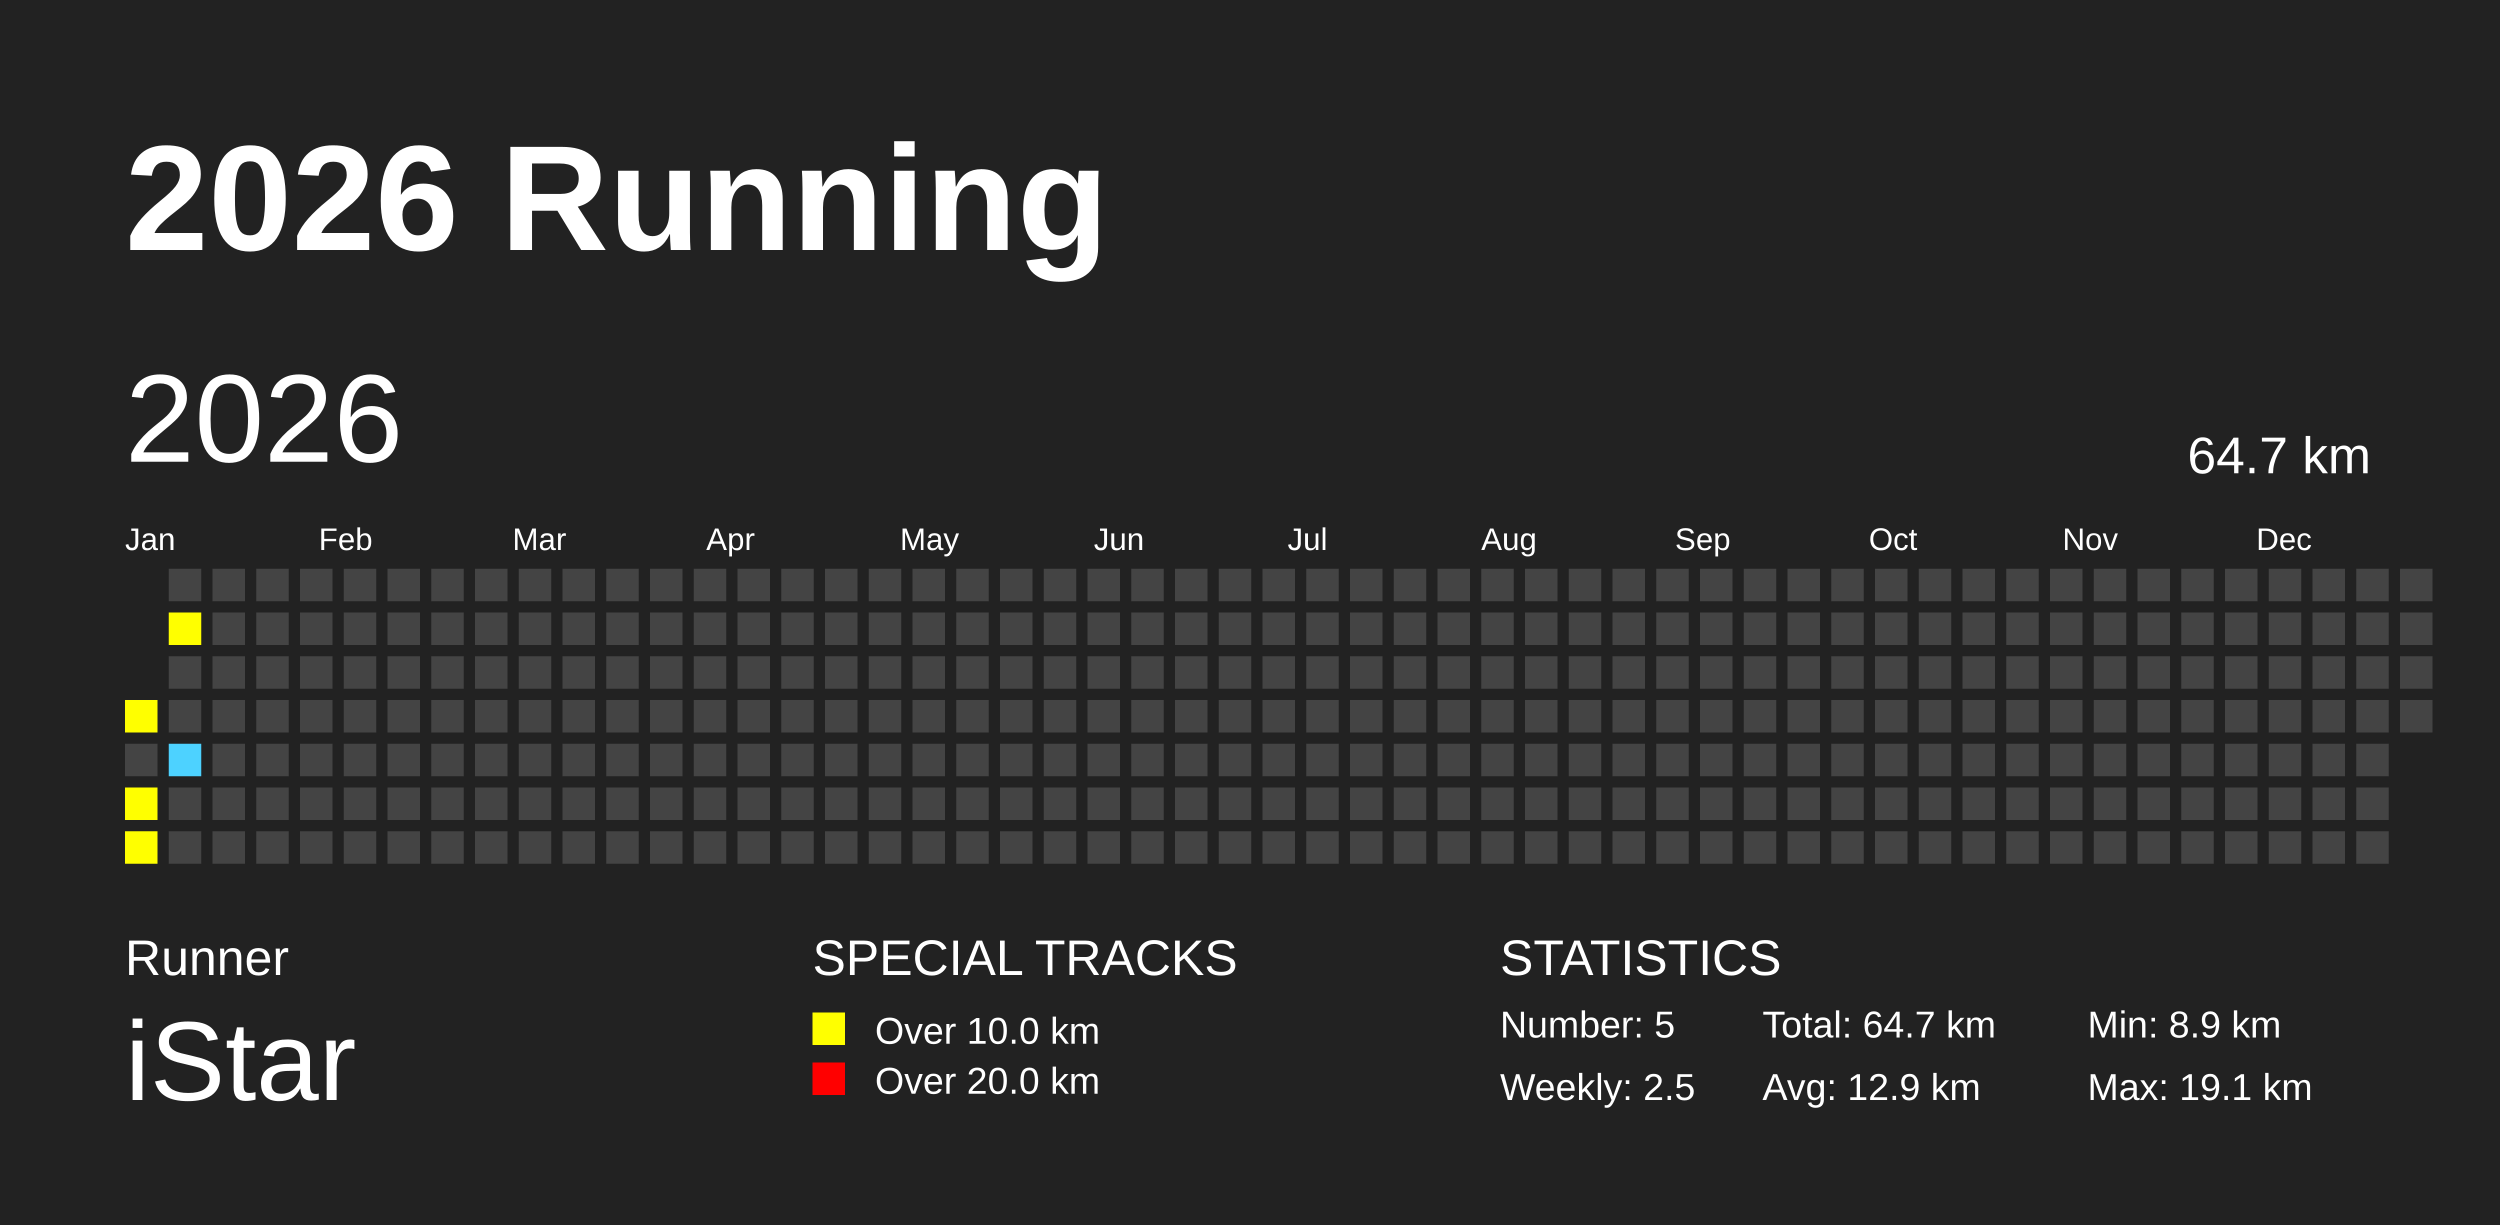
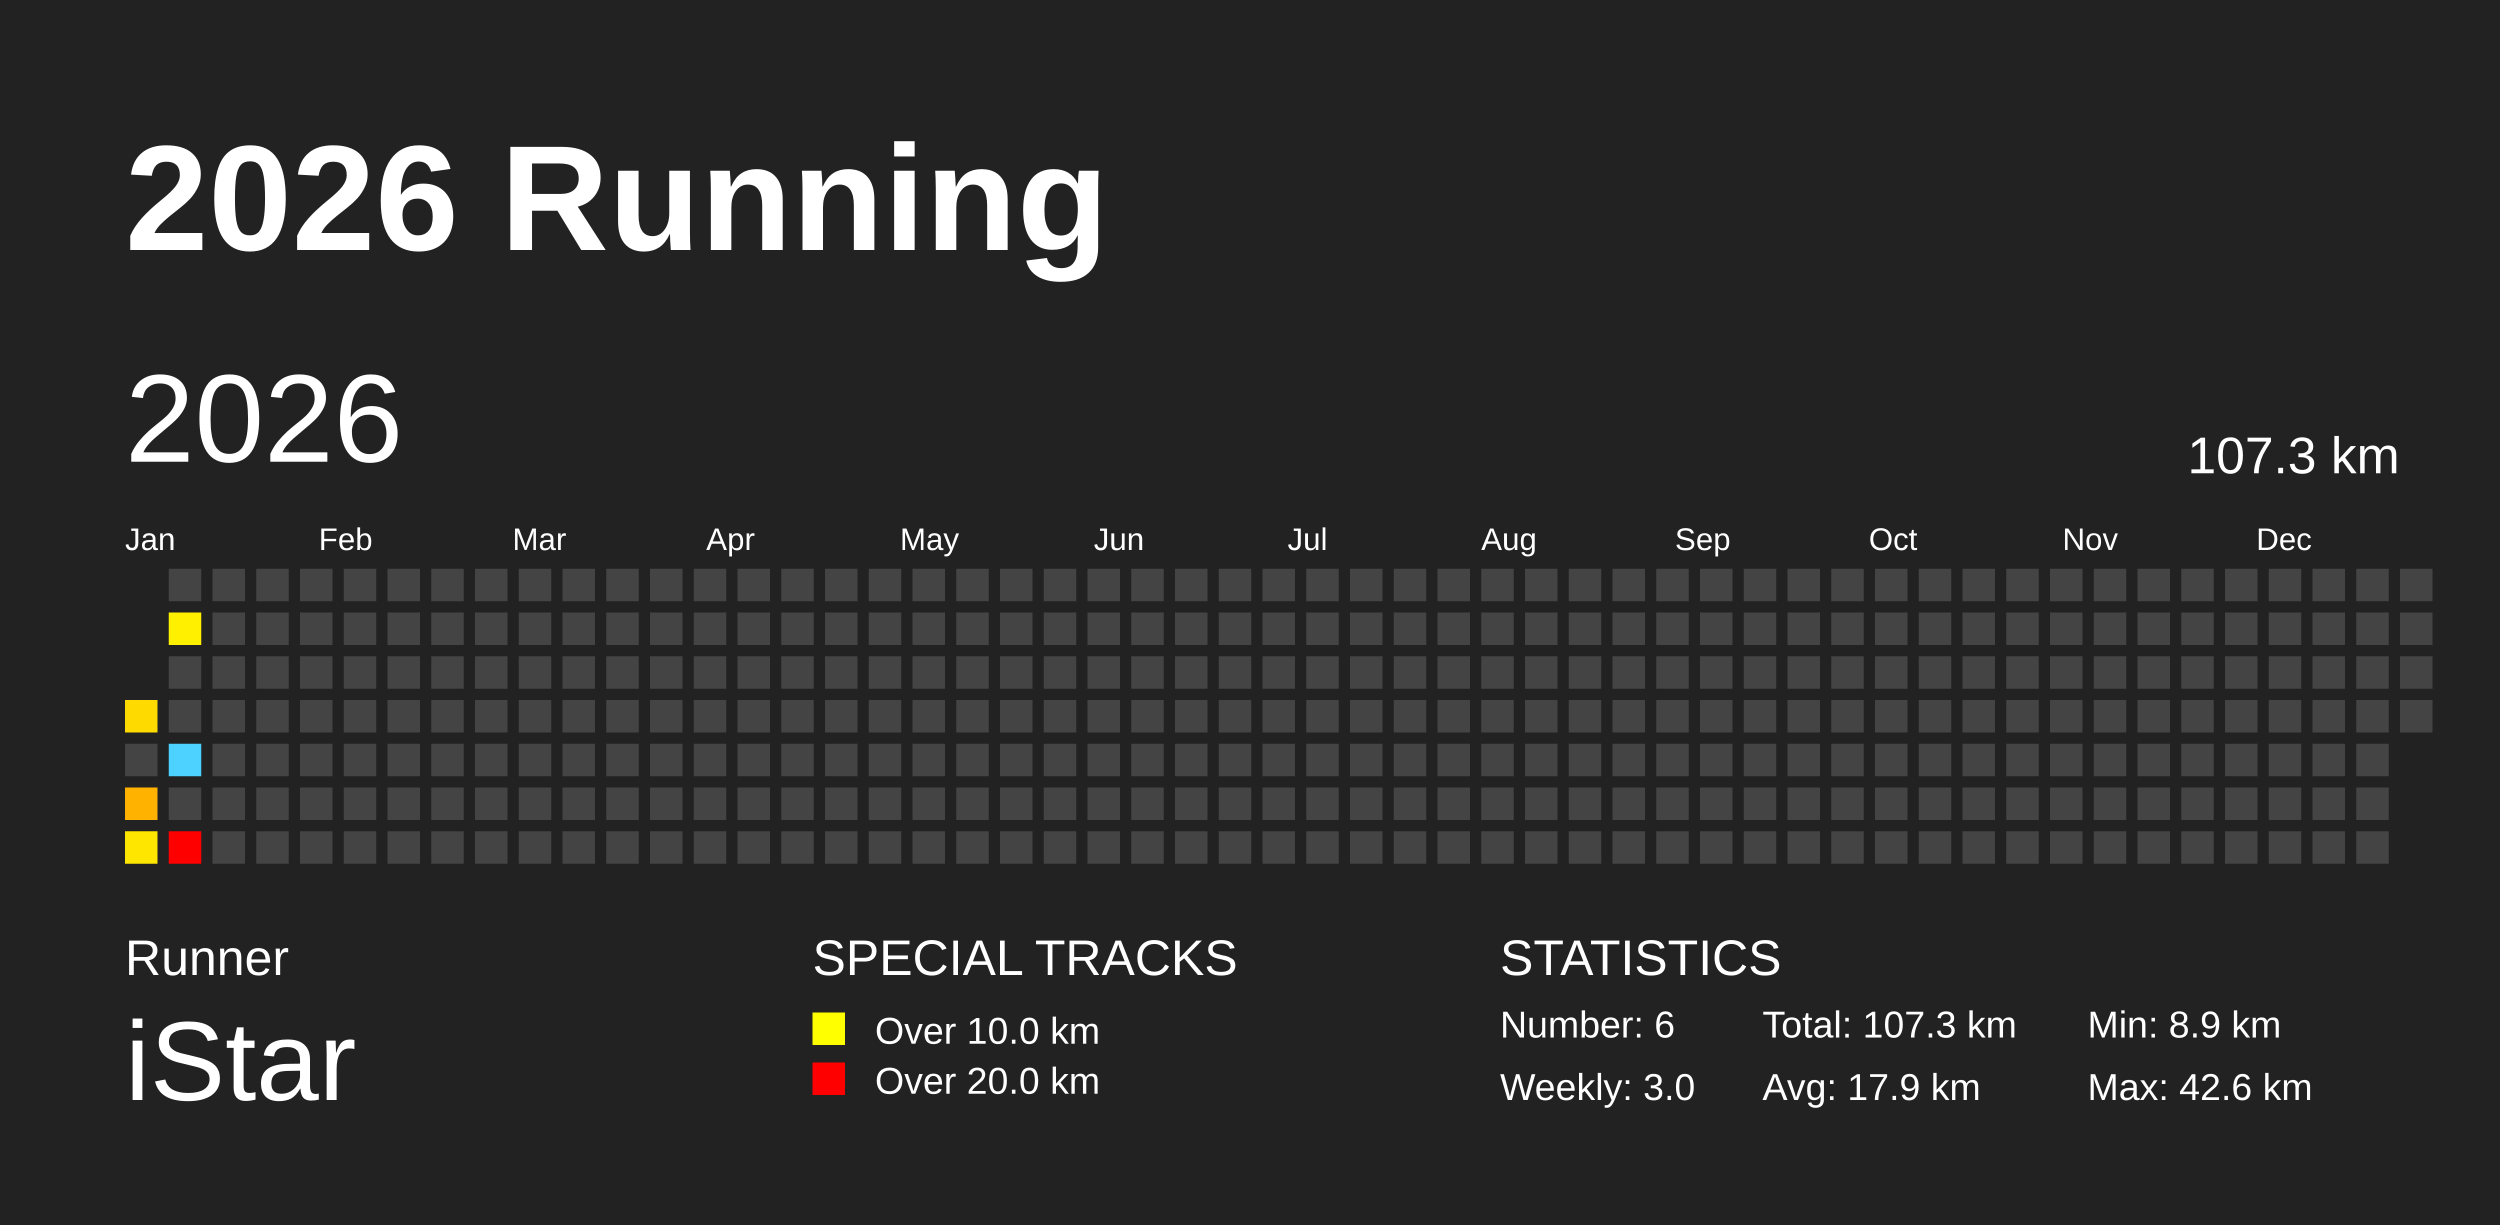
<svg xmlns="http://www.w3.org/2000/svg" baseProfile="full" height="98mm" version="1.1" viewBox="0,0,200,98" width="200mm">
  <defs />
  <rect fill="#222222" height="98" width="200" x="0" y="0" />
  <text fill="#FFFFFF" style="font-size:12px; font-family:Arial; font-weight:bold;" x="10" y="20">2026 Running</text>
  <text fill="#FFFFFF" style="font-size:4px; font-family:Arial" x="10" y="78">Runner</text>
  <text fill="#FFFFFF" style="font-size:9px; font-family:Arial" x="10" y="88">iStar</text>
  <text fill="#FFFFFF" style="font-size:4px; font-family:Arial" x="65" y="78">SPECIAL TRACKS</text>
  <rect fill="yellow" height="2.6" width="2.6" x="65" y="81" />
  <text fill="#FFFFFF" style="font-size:3px; font-family:Arial" x="70" y="83.5">Over 10.0 km</text>
  <rect fill="red" height="2.6" width="2.6" x="65" y="85" />
  <text fill="#FFFFFF" style="font-size:3px; font-family:Arial" x="70" y="87.5">Over 20.0 km</text>
  <text fill="#FFFFFF" style="font-size:4px; font-family:Arial" x="120" y="78">STATISTICS</text>
-   <text fill="#FFFFFF" style="font-size:3px; font-family:Arial" x="120" y="83">Number: 5</text>
-   <text fill="#FFFFFF" style="font-size:3px; font-family:Arial" x="120" y="88">Weekly: 2.5</text>
-   <text fill="#FFFFFF" style="font-size:3px; font-family:Arial" x="141" y="83">Total: 64.7 km</text>
-   <text fill="#FFFFFF" style="font-size:3px; font-family:Arial" x="141" y="88">Avg: 12.9 km</text>
+   <text fill="#FFFFFF" style="font-size:3px; font-family:Arial" x="120" y="83">Number: 6</text>
+   <text fill="#FFFFFF" style="font-size:3px; font-family:Arial" x="120" y="88">Weekly: 3.0</text>
+   <text fill="#FFFFFF" style="font-size:3px; font-family:Arial" x="141" y="83">Total: 107.3 km</text>
+   <text fill="#FFFFFF" style="font-size:3px; font-family:Arial" x="141" y="88">Avg: 17.9 km</text>
  <text fill="#FFFFFF" style="font-size:3px; font-family:Arial" x="167" y="83">Min: 8.9 km</text>
-   <text fill="#FFFFFF" style="font-size:3px; font-family:Arial" x="167" y="88">Max: 19.1 km</text>
+   <text fill="#FFFFFF" style="font-size:3px; font-family:Arial" x="167" y="88">Max: 42.6 km</text>
  <text dominant-baseline="hanging" fill="#FFFFFF" style="font-size:10.0px; font-family:Arial;" x="10" y="30">2026</text>
-   <text dominant-baseline="hanging" fill="#FFFFFF" style="font-size:4.125px; font-family:Arial;" x="175" y="35">64.7 km</text>
+   <text dominant-baseline="hanging" fill="#FFFFFF" style="font-size:4.125px; font-family:Arial;" x="175" y="35">107.3 km</text>
  <text fill="#FFFFFF" style="font-size:2.5px; font-family:Arial" x="10.0" y="44">Jan</text>
  <text fill="#FFFFFF" style="font-size:2.5px; font-family:Arial" x="25.5" y="44">Feb</text>
  <text fill="#FFFFFF" style="font-size:2.5px; font-family:Arial" x="41.0" y="44">Mar</text>
  <text fill="#FFFFFF" style="font-size:2.5px; font-family:Arial" x="56.5" y="44">Apr</text>
  <text fill="#FFFFFF" style="font-size:2.5px; font-family:Arial" x="72.0" y="44">May</text>
  <text fill="#FFFFFF" style="font-size:2.5px; font-family:Arial" x="87.5" y="44">Jun</text>
  <text fill="#FFFFFF" style="font-size:2.5px; font-family:Arial" x="103.0" y="44">Jul</text>
  <text fill="#FFFFFF" style="font-size:2.5px; font-family:Arial" x="118.5" y="44">Aug</text>
  <text fill="#FFFFFF" style="font-size:2.5px; font-family:Arial" x="134.0" y="44">Sep</text>
  <text fill="#FFFFFF" style="font-size:2.5px; font-family:Arial" x="149.5" y="44">Oct</text>
  <text fill="#FFFFFF" style="font-size:2.5px; font-family:Arial" x="165.0" y="44">Nov</text>
  <text fill="#FFFFFF" style="font-size:2.5px; font-family:Arial" x="180.5" y="44">Dec</text>
-   <rect fill="yellow" height="2.6" width="2.6" x="10.0" y="56.0" />
+   <rect fill="#ffda00" height="2.6" width="2.6" x="10.0" y="56.0" />
  <rect fill="#444444" height="2.6" width="2.6" x="10.0" y="59.5" />
-   <rect fill="yellow" height="2.6" width="2.6" x="10.0" y="63.0" />
-   <rect fill="yellow" height="2.6" width="2.6" x="10.0" y="66.5" />
+   <rect fill="#ffb200" height="2.6" width="2.6" x="10.0" y="63.0" />
+   <rect fill="#ffe600" height="2.6" width="2.6" x="10.0" y="66.5" />
  <rect fill="#444444" height="2.6" width="2.6" x="13.5" y="45.5" />
-   <rect fill="yellow" height="2.6" width="2.6" x="13.5" y="49.0" />
+   <rect fill="#fff000" height="2.6" width="2.6" x="13.5" y="49.0" />
  <rect fill="#444444" height="2.6" width="2.6" x="13.5" y="52.5" />
  <rect fill="#444444" height="2.6" width="2.6" x="13.5" y="56.0" />
-   <rect fill="#4DD2FF" height="2.6" width="2.6" x="13.5" y="59.5" />
+   <rect fill="#4dd2ff" height="2.6" width="2.6" x="13.5" y="59.5" />
  <rect fill="#444444" height="2.6" width="2.6" x="13.5" y="63.0" />
-   <rect fill="#444444" height="2.6" width="2.6" x="13.5" y="66.5" />
+   <rect fill="red" height="2.6" width="2.6" x="13.5" y="66.5" />
  <rect fill="#444444" height="2.6" width="2.6" x="17.0" y="45.5" />
  <rect fill="#444444" height="2.6" width="2.6" x="17.0" y="49.0" />
  <rect fill="#444444" height="2.6" width="2.6" x="17.0" y="52.5" />
  <rect fill="#444444" height="2.6" width="2.6" x="17.0" y="56.0" />
  <rect fill="#444444" height="2.6" width="2.6" x="17.0" y="59.5" />
  <rect fill="#444444" height="2.6" width="2.6" x="17.0" y="63.0" />
  <rect fill="#444444" height="2.6" width="2.6" x="17.0" y="66.5" />
  <rect fill="#444444" height="2.6" width="2.6" x="20.5" y="45.5" />
  <rect fill="#444444" height="2.6" width="2.6" x="20.5" y="49.0" />
  <rect fill="#444444" height="2.6" width="2.6" x="20.5" y="52.5" />
  <rect fill="#444444" height="2.6" width="2.6" x="20.5" y="56.0" />
  <rect fill="#444444" height="2.6" width="2.6" x="20.5" y="59.5" />
  <rect fill="#444444" height="2.6" width="2.6" x="20.5" y="63.0" />
  <rect fill="#444444" height="2.6" width="2.6" x="20.5" y="66.5" />
  <rect fill="#444444" height="2.6" width="2.6" x="24.0" y="45.5" />
  <rect fill="#444444" height="2.6" width="2.6" x="24.0" y="49.0" />
  <rect fill="#444444" height="2.6" width="2.6" x="24.0" y="52.5" />
  <rect fill="#444444" height="2.6" width="2.6" x="24.0" y="56.0" />
  <rect fill="#444444" height="2.6" width="2.6" x="24.0" y="59.5" />
  <rect fill="#444444" height="2.6" width="2.6" x="24.0" y="63.0" />
  <rect fill="#444444" height="2.6" width="2.6" x="24.0" y="66.5" />
  <rect fill="#444444" height="2.6" width="2.6" x="27.5" y="45.5" />
  <rect fill="#444444" height="2.6" width="2.6" x="27.5" y="49.0" />
  <rect fill="#444444" height="2.6" width="2.6" x="27.5" y="52.5" />
  <rect fill="#444444" height="2.6" width="2.6" x="27.5" y="56.0" />
  <rect fill="#444444" height="2.6" width="2.6" x="27.5" y="59.5" />
  <rect fill="#444444" height="2.6" width="2.6" x="27.5" y="63.0" />
  <rect fill="#444444" height="2.6" width="2.6" x="27.5" y="66.5" />
  <rect fill="#444444" height="2.6" width="2.6" x="31.0" y="45.5" />
  <rect fill="#444444" height="2.6" width="2.6" x="31.0" y="49.0" />
  <rect fill="#444444" height="2.6" width="2.6" x="31.0" y="52.5" />
  <rect fill="#444444" height="2.6" width="2.6" x="31.0" y="56.0" />
  <rect fill="#444444" height="2.6" width="2.6" x="31.0" y="59.5" />
  <rect fill="#444444" height="2.6" width="2.6" x="31.0" y="63.0" />
  <rect fill="#444444" height="2.6" width="2.6" x="31.0" y="66.5" />
  <rect fill="#444444" height="2.6" width="2.6" x="34.5" y="45.5" />
  <rect fill="#444444" height="2.6" width="2.6" x="34.5" y="49.0" />
  <rect fill="#444444" height="2.6" width="2.6" x="34.5" y="52.5" />
  <rect fill="#444444" height="2.6" width="2.6" x="34.5" y="56.0" />
  <rect fill="#444444" height="2.6" width="2.6" x="34.5" y="59.5" />
  <rect fill="#444444" height="2.6" width="2.6" x="34.5" y="63.0" />
  <rect fill="#444444" height="2.6" width="2.6" x="34.5" y="66.5" />
  <rect fill="#444444" height="2.6" width="2.6" x="38.0" y="45.5" />
  <rect fill="#444444" height="2.6" width="2.6" x="38.0" y="49.0" />
  <rect fill="#444444" height="2.6" width="2.6" x="38.0" y="52.5" />
  <rect fill="#444444" height="2.6" width="2.6" x="38.0" y="56.0" />
  <rect fill="#444444" height="2.6" width="2.6" x="38.0" y="59.5" />
  <rect fill="#444444" height="2.6" width="2.6" x="38.0" y="63.0" />
  <rect fill="#444444" height="2.6" width="2.6" x="38.0" y="66.5" />
  <rect fill="#444444" height="2.6" width="2.6" x="41.5" y="45.5" />
  <rect fill="#444444" height="2.6" width="2.6" x="41.5" y="49.0" />
  <rect fill="#444444" height="2.6" width="2.6" x="41.5" y="52.5" />
  <rect fill="#444444" height="2.6" width="2.6" x="41.5" y="56.0" />
  <rect fill="#444444" height="2.6" width="2.6" x="41.5" y="59.5" />
  <rect fill="#444444" height="2.6" width="2.6" x="41.5" y="63.0" />
  <rect fill="#444444" height="2.6" width="2.6" x="41.5" y="66.5" />
  <rect fill="#444444" height="2.6" width="2.6" x="45.0" y="45.5" />
  <rect fill="#444444" height="2.6" width="2.6" x="45.0" y="49.0" />
  <rect fill="#444444" height="2.6" width="2.6" x="45.0" y="52.5" />
  <rect fill="#444444" height="2.6" width="2.6" x="45.0" y="56.0" />
  <rect fill="#444444" height="2.6" width="2.6" x="45.0" y="59.5" />
  <rect fill="#444444" height="2.6" width="2.6" x="45.0" y="63.0" />
  <rect fill="#444444" height="2.6" width="2.6" x="45.0" y="66.5" />
  <rect fill="#444444" height="2.6" width="2.6" x="48.5" y="45.5" />
  <rect fill="#444444" height="2.6" width="2.6" x="48.5" y="49.0" />
  <rect fill="#444444" height="2.6" width="2.6" x="48.5" y="52.5" />
  <rect fill="#444444" height="2.6" width="2.6" x="48.5" y="56.0" />
  <rect fill="#444444" height="2.6" width="2.6" x="48.5" y="59.5" />
  <rect fill="#444444" height="2.6" width="2.6" x="48.5" y="63.0" />
  <rect fill="#444444" height="2.6" width="2.6" x="48.5" y="66.5" />
  <rect fill="#444444" height="2.6" width="2.6" x="52.0" y="45.5" />
  <rect fill="#444444" height="2.6" width="2.6" x="52.0" y="49.0" />
  <rect fill="#444444" height="2.6" width="2.6" x="52.0" y="52.5" />
  <rect fill="#444444" height="2.6" width="2.6" x="52.0" y="56.0" />
  <rect fill="#444444" height="2.6" width="2.6" x="52.0" y="59.5" />
  <rect fill="#444444" height="2.6" width="2.6" x="52.0" y="63.0" />
  <rect fill="#444444" height="2.6" width="2.6" x="52.0" y="66.5" />
  <rect fill="#444444" height="2.6" width="2.6" x="55.5" y="45.5" />
  <rect fill="#444444" height="2.6" width="2.6" x="55.5" y="49.0" />
  <rect fill="#444444" height="2.6" width="2.6" x="55.5" y="52.5" />
  <rect fill="#444444" height="2.6" width="2.6" x="55.5" y="56.0" />
  <rect fill="#444444" height="2.6" width="2.6" x="55.5" y="59.5" />
  <rect fill="#444444" height="2.6" width="2.6" x="55.5" y="63.0" />
  <rect fill="#444444" height="2.6" width="2.6" x="55.5" y="66.5" />
  <rect fill="#444444" height="2.6" width="2.6" x="59.0" y="45.5" />
  <rect fill="#444444" height="2.6" width="2.6" x="59.0" y="49.0" />
  <rect fill="#444444" height="2.6" width="2.6" x="59.0" y="52.5" />
  <rect fill="#444444" height="2.6" width="2.6" x="59.0" y="56.0" />
  <rect fill="#444444" height="2.6" width="2.6" x="59.0" y="59.5" />
  <rect fill="#444444" height="2.6" width="2.6" x="59.0" y="63.0" />
  <rect fill="#444444" height="2.6" width="2.6" x="59.0" y="66.5" />
  <rect fill="#444444" height="2.6" width="2.6" x="62.5" y="45.5" />
  <rect fill="#444444" height="2.6" width="2.6" x="62.5" y="49.0" />
  <rect fill="#444444" height="2.6" width="2.6" x="62.5" y="52.5" />
  <rect fill="#444444" height="2.6" width="2.6" x="62.5" y="56.0" />
  <rect fill="#444444" height="2.6" width="2.6" x="62.5" y="59.5" />
  <rect fill="#444444" height="2.6" width="2.6" x="62.5" y="63.0" />
  <rect fill="#444444" height="2.6" width="2.6" x="62.5" y="66.5" />
  <rect fill="#444444" height="2.6" width="2.6" x="66.0" y="45.5" />
  <rect fill="#444444" height="2.6" width="2.6" x="66.0" y="49.0" />
  <rect fill="#444444" height="2.6" width="2.6" x="66.0" y="52.5" />
  <rect fill="#444444" height="2.6" width="2.6" x="66.0" y="56.0" />
  <rect fill="#444444" height="2.6" width="2.6" x="66.0" y="59.5" />
  <rect fill="#444444" height="2.6" width="2.6" x="66.0" y="63.0" />
  <rect fill="#444444" height="2.6" width="2.6" x="66.0" y="66.5" />
  <rect fill="#444444" height="2.6" width="2.6" x="69.5" y="45.5" />
  <rect fill="#444444" height="2.6" width="2.6" x="69.5" y="49.0" />
  <rect fill="#444444" height="2.6" width="2.6" x="69.5" y="52.5" />
  <rect fill="#444444" height="2.6" width="2.6" x="69.5" y="56.0" />
  <rect fill="#444444" height="2.6" width="2.6" x="69.5" y="59.5" />
  <rect fill="#444444" height="2.6" width="2.6" x="69.5" y="63.0" />
  <rect fill="#444444" height="2.6" width="2.6" x="69.5" y="66.5" />
  <rect fill="#444444" height="2.6" width="2.6" x="73.0" y="45.5" />
  <rect fill="#444444" height="2.6" width="2.6" x="73.0" y="49.0" />
  <rect fill="#444444" height="2.6" width="2.6" x="73.0" y="52.5" />
  <rect fill="#444444" height="2.6" width="2.6" x="73.0" y="56.0" />
  <rect fill="#444444" height="2.6" width="2.6" x="73.0" y="59.5" />
  <rect fill="#444444" height="2.6" width="2.6" x="73.0" y="63.0" />
  <rect fill="#444444" height="2.6" width="2.6" x="73.0" y="66.5" />
  <rect fill="#444444" height="2.6" width="2.6" x="76.5" y="45.5" />
  <rect fill="#444444" height="2.6" width="2.6" x="76.5" y="49.0" />
  <rect fill="#444444" height="2.6" width="2.6" x="76.5" y="52.5" />
  <rect fill="#444444" height="2.6" width="2.6" x="76.5" y="56.0" />
  <rect fill="#444444" height="2.6" width="2.6" x="76.5" y="59.5" />
  <rect fill="#444444" height="2.6" width="2.6" x="76.5" y="63.0" />
  <rect fill="#444444" height="2.6" width="2.6" x="76.5" y="66.5" />
  <rect fill="#444444" height="2.6" width="2.6" x="80.0" y="45.5" />
  <rect fill="#444444" height="2.6" width="2.6" x="80.0" y="49.0" />
  <rect fill="#444444" height="2.6" width="2.6" x="80.0" y="52.5" />
  <rect fill="#444444" height="2.6" width="2.6" x="80.0" y="56.0" />
  <rect fill="#444444" height="2.6" width="2.6" x="80.0" y="59.5" />
  <rect fill="#444444" height="2.6" width="2.6" x="80.0" y="63.0" />
  <rect fill="#444444" height="2.6" width="2.6" x="80.0" y="66.5" />
  <rect fill="#444444" height="2.6" width="2.6" x="83.5" y="45.5" />
  <rect fill="#444444" height="2.6" width="2.6" x="83.5" y="49.0" />
  <rect fill="#444444" height="2.6" width="2.6" x="83.5" y="52.5" />
  <rect fill="#444444" height="2.6" width="2.6" x="83.5" y="56.0" />
  <rect fill="#444444" height="2.6" width="2.6" x="83.5" y="59.5" />
  <rect fill="#444444" height="2.6" width="2.6" x="83.5" y="63.0" />
  <rect fill="#444444" height="2.6" width="2.6" x="83.5" y="66.5" />
  <rect fill="#444444" height="2.6" width="2.6" x="87.0" y="45.5" />
  <rect fill="#444444" height="2.6" width="2.6" x="87.0" y="49.0" />
  <rect fill="#444444" height="2.6" width="2.6" x="87.0" y="52.5" />
  <rect fill="#444444" height="2.6" width="2.6" x="87.0" y="56.0" />
  <rect fill="#444444" height="2.6" width="2.6" x="87.0" y="59.5" />
  <rect fill="#444444" height="2.6" width="2.6" x="87.0" y="63.0" />
  <rect fill="#444444" height="2.6" width="2.6" x="87.0" y="66.5" />
  <rect fill="#444444" height="2.6" width="2.6" x="90.5" y="45.5" />
  <rect fill="#444444" height="2.6" width="2.6" x="90.5" y="49.0" />
  <rect fill="#444444" height="2.6" width="2.6" x="90.5" y="52.5" />
  <rect fill="#444444" height="2.6" width="2.6" x="90.5" y="56.0" />
  <rect fill="#444444" height="2.6" width="2.6" x="90.5" y="59.5" />
  <rect fill="#444444" height="2.6" width="2.6" x="90.5" y="63.0" />
  <rect fill="#444444" height="2.6" width="2.6" x="90.5" y="66.5" />
  <rect fill="#444444" height="2.6" width="2.6" x="94.0" y="45.5" />
  <rect fill="#444444" height="2.6" width="2.6" x="94.0" y="49.0" />
  <rect fill="#444444" height="2.6" width="2.6" x="94.0" y="52.5" />
  <rect fill="#444444" height="2.6" width="2.6" x="94.0" y="56.0" />
  <rect fill="#444444" height="2.6" width="2.6" x="94.0" y="59.5" />
  <rect fill="#444444" height="2.6" width="2.6" x="94.0" y="63.0" />
  <rect fill="#444444" height="2.6" width="2.6" x="94.0" y="66.5" />
  <rect fill="#444444" height="2.6" width="2.6" x="97.5" y="45.5" />
  <rect fill="#444444" height="2.6" width="2.6" x="97.5" y="49.0" />
  <rect fill="#444444" height="2.6" width="2.6" x="97.5" y="52.5" />
  <rect fill="#444444" height="2.6" width="2.6" x="97.5" y="56.0" />
  <rect fill="#444444" height="2.6" width="2.6" x="97.5" y="59.5" />
  <rect fill="#444444" height="2.6" width="2.6" x="97.5" y="63.0" />
  <rect fill="#444444" height="2.6" width="2.6" x="97.5" y="66.5" />
  <rect fill="#444444" height="2.6" width="2.6" x="101.0" y="45.5" />
  <rect fill="#444444" height="2.6" width="2.6" x="101.0" y="49.0" />
  <rect fill="#444444" height="2.6" width="2.6" x="101.0" y="52.5" />
  <rect fill="#444444" height="2.6" width="2.6" x="101.0" y="56.0" />
  <rect fill="#444444" height="2.6" width="2.6" x="101.0" y="59.5" />
  <rect fill="#444444" height="2.6" width="2.6" x="101.0" y="63.0" />
  <rect fill="#444444" height="2.6" width="2.6" x="101.0" y="66.5" />
  <rect fill="#444444" height="2.6" width="2.6" x="104.5" y="45.5" />
  <rect fill="#444444" height="2.6" width="2.6" x="104.5" y="49.0" />
  <rect fill="#444444" height="2.6" width="2.6" x="104.5" y="52.5" />
  <rect fill="#444444" height="2.6" width="2.6" x="104.5" y="56.0" />
  <rect fill="#444444" height="2.6" width="2.6" x="104.5" y="59.5" />
  <rect fill="#444444" height="2.6" width="2.6" x="104.5" y="63.0" />
  <rect fill="#444444" height="2.6" width="2.6" x="104.5" y="66.5" />
  <rect fill="#444444" height="2.6" width="2.6" x="108.0" y="45.5" />
  <rect fill="#444444" height="2.6" width="2.6" x="108.0" y="49.0" />
  <rect fill="#444444" height="2.6" width="2.6" x="108.0" y="52.5" />
  <rect fill="#444444" height="2.6" width="2.6" x="108.0" y="56.0" />
  <rect fill="#444444" height="2.6" width="2.6" x="108.0" y="59.5" />
  <rect fill="#444444" height="2.6" width="2.6" x="108.0" y="63.0" />
  <rect fill="#444444" height="2.6" width="2.6" x="108.0" y="66.5" />
  <rect fill="#444444" height="2.6" width="2.6" x="111.5" y="45.5" />
  <rect fill="#444444" height="2.6" width="2.6" x="111.5" y="49.0" />
  <rect fill="#444444" height="2.6" width="2.6" x="111.5" y="52.5" />
  <rect fill="#444444" height="2.6" width="2.6" x="111.5" y="56.0" />
  <rect fill="#444444" height="2.6" width="2.6" x="111.5" y="59.5" />
  <rect fill="#444444" height="2.6" width="2.6" x="111.5" y="63.0" />
  <rect fill="#444444" height="2.6" width="2.6" x="111.5" y="66.5" />
  <rect fill="#444444" height="2.6" width="2.6" x="115.0" y="45.5" />
  <rect fill="#444444" height="2.6" width="2.6" x="115.0" y="49.0" />
  <rect fill="#444444" height="2.6" width="2.6" x="115.0" y="52.5" />
  <rect fill="#444444" height="2.6" width="2.6" x="115.0" y="56.0" />
  <rect fill="#444444" height="2.6" width="2.6" x="115.0" y="59.5" />
  <rect fill="#444444" height="2.6" width="2.6" x="115.0" y="63.0" />
  <rect fill="#444444" height="2.6" width="2.6" x="115.0" y="66.5" />
  <rect fill="#444444" height="2.6" width="2.6" x="118.5" y="45.5" />
  <rect fill="#444444" height="2.6" width="2.6" x="118.5" y="49.0" />
  <rect fill="#444444" height="2.6" width="2.6" x="118.5" y="52.5" />
  <rect fill="#444444" height="2.6" width="2.6" x="118.5" y="56.0" />
  <rect fill="#444444" height="2.6" width="2.6" x="118.5" y="59.5" />
  <rect fill="#444444" height="2.6" width="2.6" x="118.5" y="63.0" />
  <rect fill="#444444" height="2.6" width="2.6" x="118.5" y="66.5" />
  <rect fill="#444444" height="2.6" width="2.6" x="122.0" y="45.5" />
  <rect fill="#444444" height="2.6" width="2.6" x="122.0" y="49.0" />
  <rect fill="#444444" height="2.6" width="2.6" x="122.0" y="52.5" />
  <rect fill="#444444" height="2.6" width="2.6" x="122.0" y="56.0" />
  <rect fill="#444444" height="2.6" width="2.6" x="122.0" y="59.5" />
  <rect fill="#444444" height="2.6" width="2.6" x="122.0" y="63.0" />
  <rect fill="#444444" height="2.6" width="2.6" x="122.0" y="66.5" />
  <rect fill="#444444" height="2.6" width="2.6" x="125.5" y="45.5" />
  <rect fill="#444444" height="2.6" width="2.6" x="125.5" y="49.0" />
  <rect fill="#444444" height="2.6" width="2.6" x="125.5" y="52.5" />
  <rect fill="#444444" height="2.6" width="2.6" x="125.5" y="56.0" />
  <rect fill="#444444" height="2.6" width="2.6" x="125.5" y="59.5" />
  <rect fill="#444444" height="2.6" width="2.6" x="125.5" y="63.0" />
  <rect fill="#444444" height="2.6" width="2.6" x="125.5" y="66.5" />
  <rect fill="#444444" height="2.6" width="2.6" x="129.0" y="45.5" />
  <rect fill="#444444" height="2.6" width="2.6" x="129.0" y="49.0" />
  <rect fill="#444444" height="2.6" width="2.6" x="129.0" y="52.5" />
  <rect fill="#444444" height="2.6" width="2.6" x="129.0" y="56.0" />
  <rect fill="#444444" height="2.6" width="2.6" x="129.0" y="59.5" />
  <rect fill="#444444" height="2.6" width="2.6" x="129.0" y="63.0" />
  <rect fill="#444444" height="2.6" width="2.6" x="129.0" y="66.5" />
  <rect fill="#444444" height="2.6" width="2.6" x="132.5" y="45.5" />
  <rect fill="#444444" height="2.6" width="2.6" x="132.5" y="49.0" />
  <rect fill="#444444" height="2.6" width="2.6" x="132.5" y="52.5" />
  <rect fill="#444444" height="2.6" width="2.6" x="132.5" y="56.0" />
  <rect fill="#444444" height="2.6" width="2.6" x="132.5" y="59.5" />
  <rect fill="#444444" height="2.6" width="2.6" x="132.5" y="63.0" />
  <rect fill="#444444" height="2.6" width="2.6" x="132.5" y="66.5" />
  <rect fill="#444444" height="2.6" width="2.6" x="136.0" y="45.5" />
  <rect fill="#444444" height="2.6" width="2.6" x="136.0" y="49.0" />
  <rect fill="#444444" height="2.6" width="2.6" x="136.0" y="52.5" />
  <rect fill="#444444" height="2.6" width="2.6" x="136.0" y="56.0" />
  <rect fill="#444444" height="2.6" width="2.6" x="136.0" y="59.5" />
  <rect fill="#444444" height="2.6" width="2.6" x="136.0" y="63.0" />
  <rect fill="#444444" height="2.6" width="2.6" x="136.0" y="66.5" />
  <rect fill="#444444" height="2.6" width="2.6" x="139.5" y="45.5" />
  <rect fill="#444444" height="2.6" width="2.6" x="139.5" y="49.0" />
  <rect fill="#444444" height="2.6" width="2.6" x="139.5" y="52.5" />
  <rect fill="#444444" height="2.6" width="2.6" x="139.5" y="56.0" />
  <rect fill="#444444" height="2.6" width="2.6" x="139.5" y="59.5" />
  <rect fill="#444444" height="2.6" width="2.6" x="139.5" y="63.0" />
  <rect fill="#444444" height="2.6" width="2.6" x="139.5" y="66.5" />
  <rect fill="#444444" height="2.6" width="2.6" x="143.0" y="45.5" />
  <rect fill="#444444" height="2.6" width="2.6" x="143.0" y="49.0" />
  <rect fill="#444444" height="2.6" width="2.6" x="143.0" y="52.5" />
  <rect fill="#444444" height="2.6" width="2.6" x="143.0" y="56.0" />
  <rect fill="#444444" height="2.6" width="2.6" x="143.0" y="59.5" />
  <rect fill="#444444" height="2.6" width="2.6" x="143.0" y="63.0" />
  <rect fill="#444444" height="2.6" width="2.6" x="143.0" y="66.5" />
  <rect fill="#444444" height="2.6" width="2.6" x="146.5" y="45.5" />
  <rect fill="#444444" height="2.6" width="2.6" x="146.5" y="49.0" />
  <rect fill="#444444" height="2.6" width="2.6" x="146.5" y="52.5" />
  <rect fill="#444444" height="2.6" width="2.6" x="146.5" y="56.0" />
  <rect fill="#444444" height="2.6" width="2.6" x="146.5" y="59.5" />
  <rect fill="#444444" height="2.6" width="2.6" x="146.5" y="63.0" />
  <rect fill="#444444" height="2.6" width="2.6" x="146.5" y="66.5" />
  <rect fill="#444444" height="2.6" width="2.6" x="150.0" y="45.5" />
  <rect fill="#444444" height="2.6" width="2.6" x="150.0" y="49.0" />
  <rect fill="#444444" height="2.6" width="2.6" x="150.0" y="52.5" />
  <rect fill="#444444" height="2.6" width="2.6" x="150.0" y="56.0" />
  <rect fill="#444444" height="2.6" width="2.6" x="150.0" y="59.5" />
  <rect fill="#444444" height="2.6" width="2.6" x="150.0" y="63.0" />
  <rect fill="#444444" height="2.6" width="2.6" x="150.0" y="66.5" />
  <rect fill="#444444" height="2.6" width="2.6" x="153.5" y="45.5" />
  <rect fill="#444444" height="2.6" width="2.6" x="153.5" y="49.0" />
  <rect fill="#444444" height="2.6" width="2.6" x="153.5" y="52.5" />
  <rect fill="#444444" height="2.6" width="2.6" x="153.5" y="56.0" />
  <rect fill="#444444" height="2.6" width="2.6" x="153.5" y="59.5" />
  <rect fill="#444444" height="2.6" width="2.6" x="153.5" y="63.0" />
  <rect fill="#444444" height="2.6" width="2.6" x="153.5" y="66.5" />
  <rect fill="#444444" height="2.6" width="2.6" x="157.0" y="45.5" />
  <rect fill="#444444" height="2.6" width="2.6" x="157.0" y="49.0" />
  <rect fill="#444444" height="2.6" width="2.6" x="157.0" y="52.5" />
  <rect fill="#444444" height="2.6" width="2.6" x="157.0" y="56.0" />
  <rect fill="#444444" height="2.6" width="2.6" x="157.0" y="59.5" />
  <rect fill="#444444" height="2.6" width="2.6" x="157.0" y="63.0" />
  <rect fill="#444444" height="2.6" width="2.6" x="157.0" y="66.5" />
  <rect fill="#444444" height="2.6" width="2.6" x="160.5" y="45.5" />
  <rect fill="#444444" height="2.6" width="2.6" x="160.5" y="49.0" />
  <rect fill="#444444" height="2.6" width="2.6" x="160.5" y="52.5" />
  <rect fill="#444444" height="2.6" width="2.6" x="160.5" y="56.0" />
  <rect fill="#444444" height="2.6" width="2.6" x="160.5" y="59.5" />
  <rect fill="#444444" height="2.6" width="2.6" x="160.5" y="63.0" />
  <rect fill="#444444" height="2.6" width="2.6" x="160.5" y="66.5" />
  <rect fill="#444444" height="2.6" width="2.6" x="164.0" y="45.5" />
  <rect fill="#444444" height="2.6" width="2.6" x="164.0" y="49.0" />
  <rect fill="#444444" height="2.6" width="2.6" x="164.0" y="52.5" />
  <rect fill="#444444" height="2.6" width="2.6" x="164.0" y="56.0" />
  <rect fill="#444444" height="2.6" width="2.6" x="164.0" y="59.5" />
  <rect fill="#444444" height="2.6" width="2.6" x="164.0" y="63.0" />
  <rect fill="#444444" height="2.6" width="2.6" x="164.0" y="66.5" />
  <rect fill="#444444" height="2.6" width="2.6" x="167.5" y="45.5" />
  <rect fill="#444444" height="2.6" width="2.6" x="167.5" y="49.0" />
  <rect fill="#444444" height="2.6" width="2.6" x="167.5" y="52.5" />
  <rect fill="#444444" height="2.6" width="2.6" x="167.5" y="56.0" />
  <rect fill="#444444" height="2.6" width="2.6" x="167.5" y="59.5" />
  <rect fill="#444444" height="2.6" width="2.6" x="167.5" y="63.0" />
  <rect fill="#444444" height="2.6" width="2.6" x="167.5" y="66.5" />
  <rect fill="#444444" height="2.6" width="2.6" x="171.0" y="45.5" />
  <rect fill="#444444" height="2.6" width="2.6" x="171.0" y="49.0" />
  <rect fill="#444444" height="2.6" width="2.6" x="171.0" y="52.5" />
  <rect fill="#444444" height="2.6" width="2.6" x="171.0" y="56.0" />
  <rect fill="#444444" height="2.6" width="2.6" x="171.0" y="59.5" />
  <rect fill="#444444" height="2.6" width="2.6" x="171.0" y="63.0" />
  <rect fill="#444444" height="2.6" width="2.6" x="171.0" y="66.5" />
  <rect fill="#444444" height="2.6" width="2.6" x="174.5" y="45.5" />
  <rect fill="#444444" height="2.6" width="2.6" x="174.5" y="49.0" />
  <rect fill="#444444" height="2.6" width="2.6" x="174.5" y="52.5" />
  <rect fill="#444444" height="2.6" width="2.6" x="174.5" y="56.0" />
  <rect fill="#444444" height="2.6" width="2.6" x="174.5" y="59.5" />
  <rect fill="#444444" height="2.6" width="2.6" x="174.5" y="63.0" />
  <rect fill="#444444" height="2.6" width="2.6" x="174.5" y="66.5" />
  <rect fill="#444444" height="2.6" width="2.6" x="178.0" y="45.5" />
  <rect fill="#444444" height="2.6" width="2.6" x="178.0" y="49.0" />
  <rect fill="#444444" height="2.6" width="2.6" x="178.0" y="52.5" />
  <rect fill="#444444" height="2.6" width="2.6" x="178.0" y="56.0" />
  <rect fill="#444444" height="2.6" width="2.6" x="178.0" y="59.5" />
  <rect fill="#444444" height="2.6" width="2.6" x="178.0" y="63.0" />
  <rect fill="#444444" height="2.6" width="2.6" x="178.0" y="66.5" />
  <rect fill="#444444" height="2.6" width="2.6" x="181.5" y="45.5" />
  <rect fill="#444444" height="2.6" width="2.6" x="181.5" y="49.0" />
  <rect fill="#444444" height="2.6" width="2.6" x="181.5" y="52.5" />
  <rect fill="#444444" height="2.6" width="2.6" x="181.5" y="56.0" />
  <rect fill="#444444" height="2.6" width="2.6" x="181.5" y="59.5" />
  <rect fill="#444444" height="2.6" width="2.6" x="181.5" y="63.0" />
  <rect fill="#444444" height="2.6" width="2.6" x="181.5" y="66.5" />
  <rect fill="#444444" height="2.6" width="2.6" x="185.0" y="45.5" />
  <rect fill="#444444" height="2.6" width="2.6" x="185.0" y="49.0" />
  <rect fill="#444444" height="2.6" width="2.6" x="185.0" y="52.5" />
  <rect fill="#444444" height="2.6" width="2.6" x="185.0" y="56.0" />
  <rect fill="#444444" height="2.6" width="2.6" x="185.0" y="59.5" />
  <rect fill="#444444" height="2.6" width="2.6" x="185.0" y="63.0" />
  <rect fill="#444444" height="2.6" width="2.6" x="185.0" y="66.5" />
  <rect fill="#444444" height="2.6" width="2.6" x="188.5" y="45.5" />
  <rect fill="#444444" height="2.6" width="2.6" x="188.5" y="49.0" />
  <rect fill="#444444" height="2.6" width="2.6" x="188.5" y="52.5" />
  <rect fill="#444444" height="2.6" width="2.6" x="188.5" y="56.0" />
  <rect fill="#444444" height="2.6" width="2.6" x="188.5" y="59.5" />
  <rect fill="#444444" height="2.6" width="2.6" x="188.5" y="63.0" />
  <rect fill="#444444" height="2.6" width="2.6" x="188.5" y="66.5" />
  <rect fill="#444444" height="2.6" width="2.6" x="192.0" y="45.5" />
  <rect fill="#444444" height="2.6" width="2.6" x="192.0" y="49.0" />
  <rect fill="#444444" height="2.6" width="2.6" x="192.0" y="52.5" />
  <rect fill="#444444" height="2.6" width="2.6" x="192.0" y="56.0" />
</svg>
